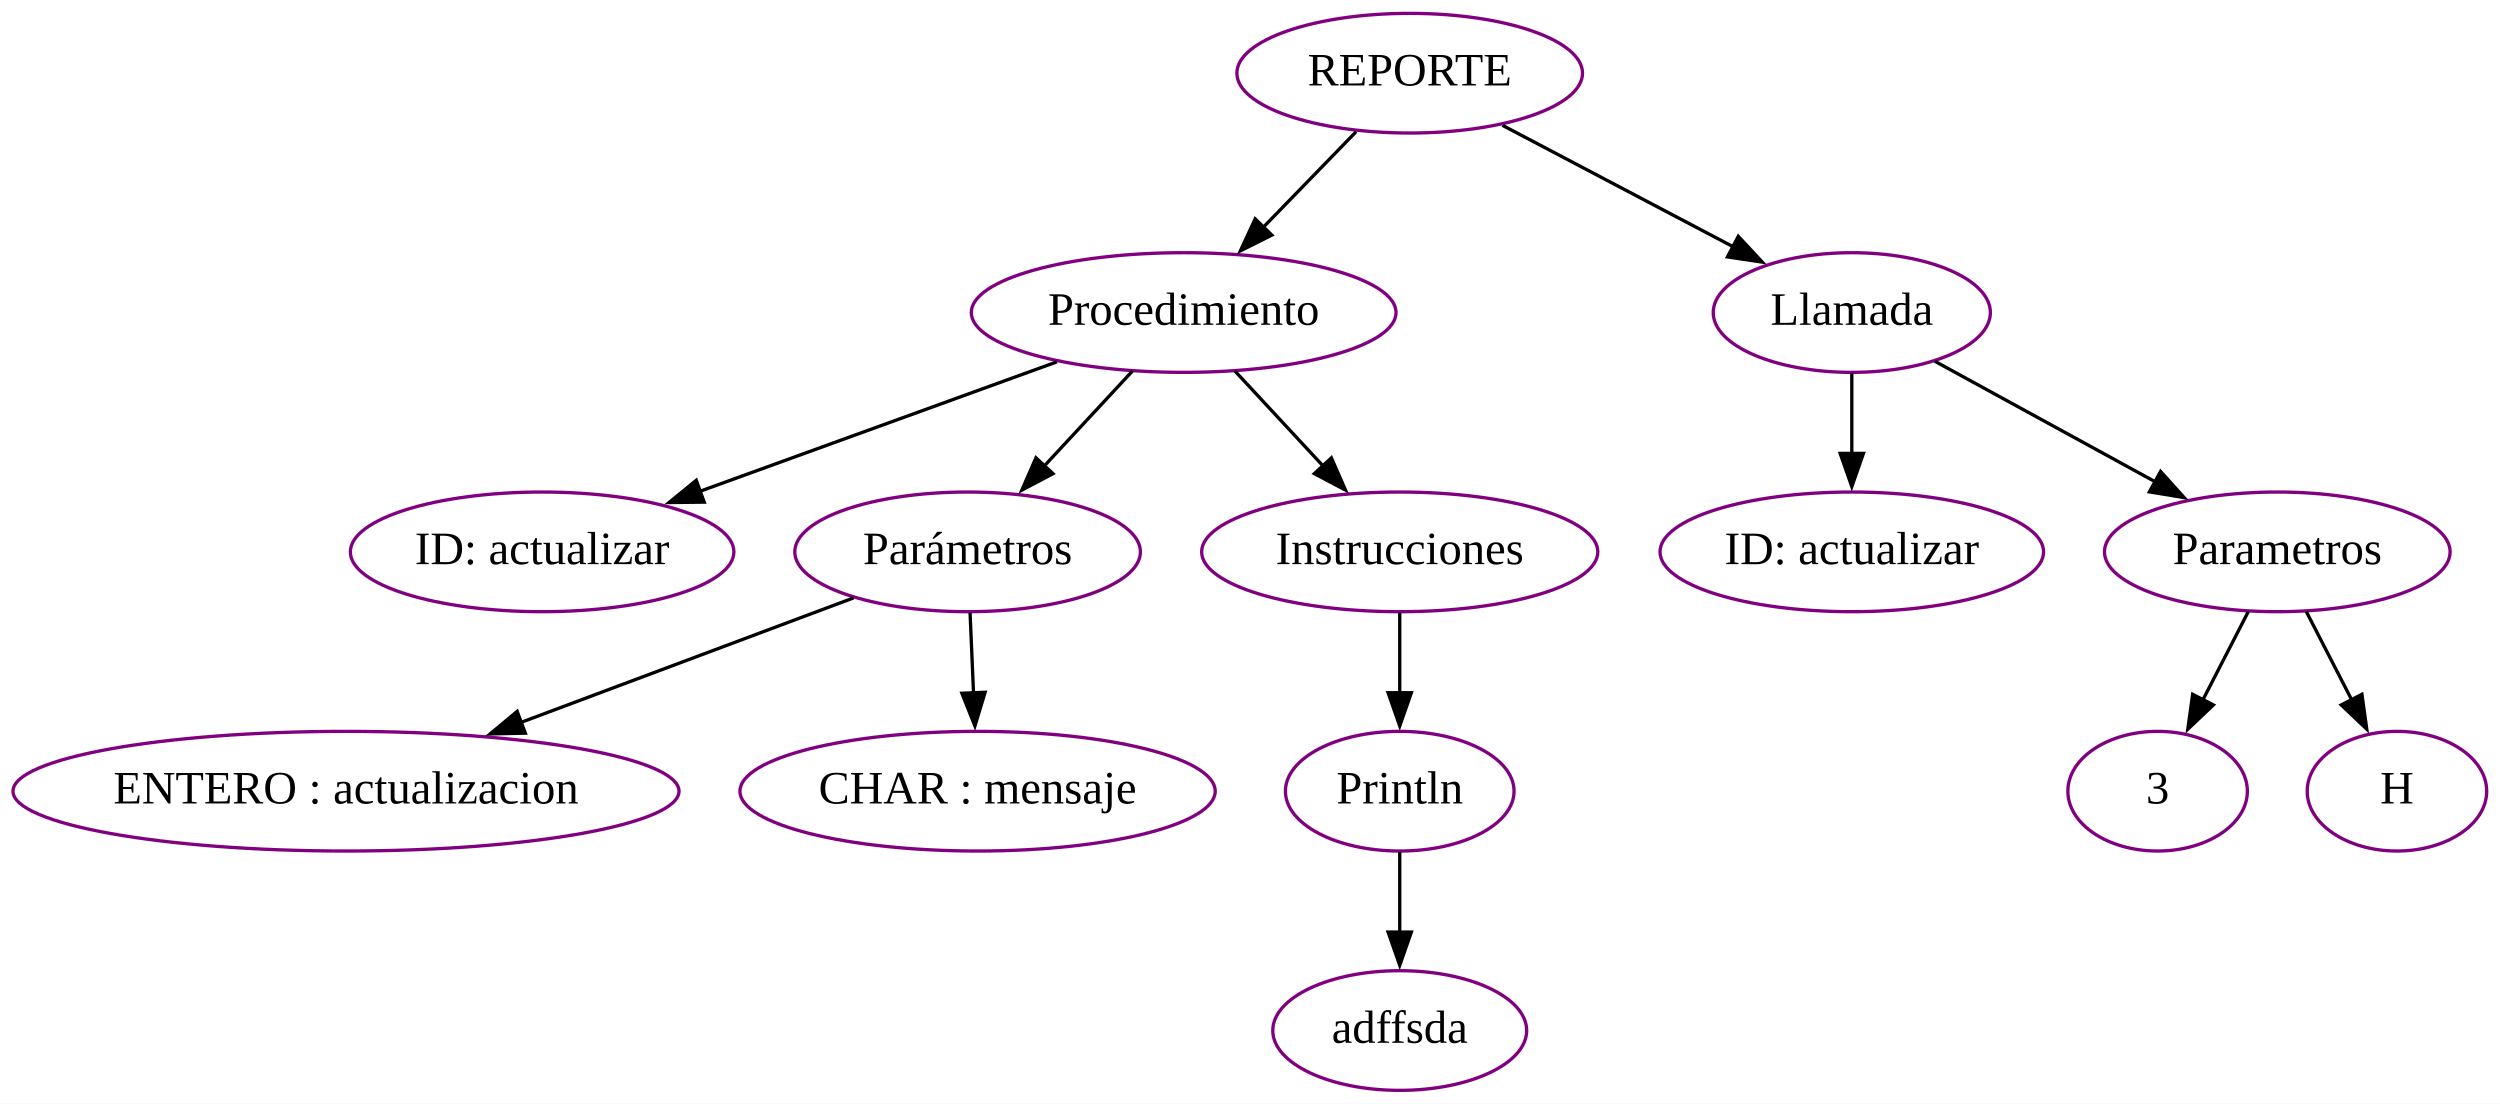
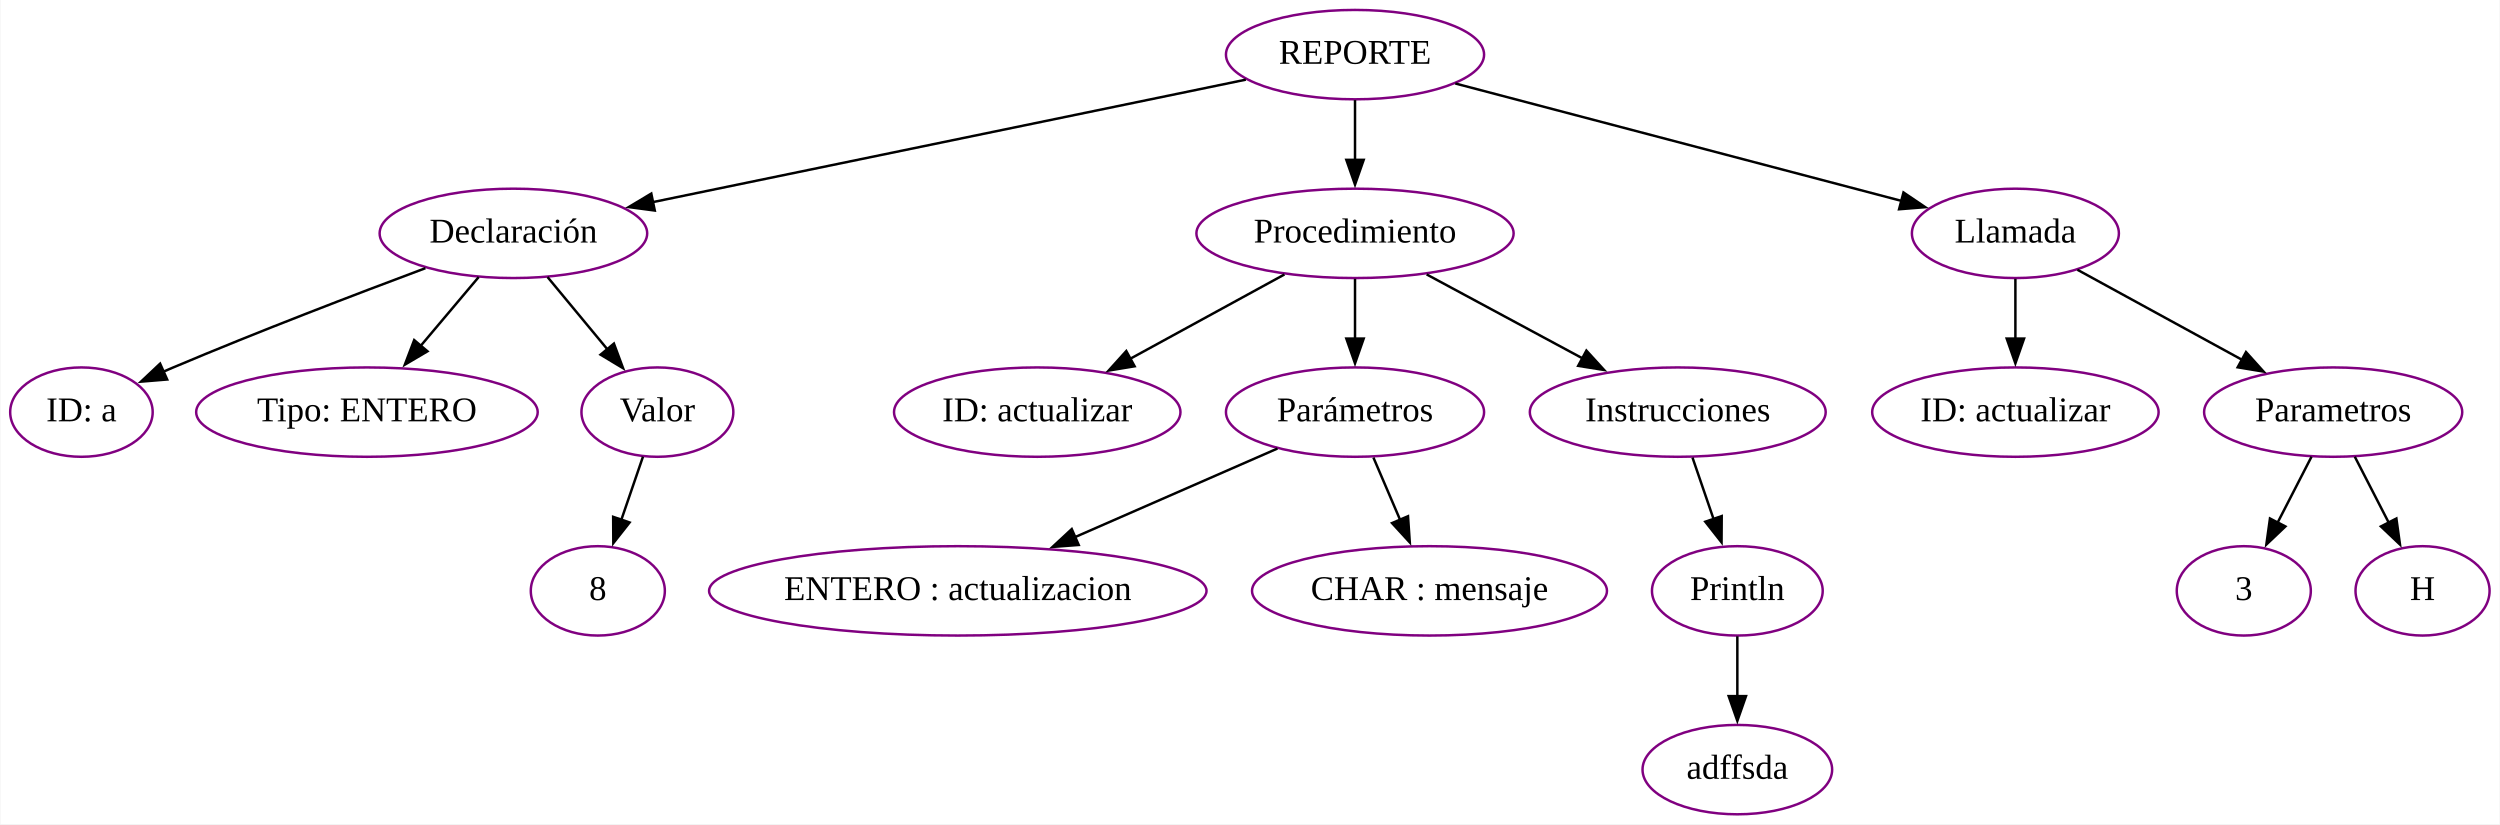
- <svg xmlns="http://www.w3.org/2000/svg" width="752pt" height="332pt" viewBox="0.00 0.00 752.09 332.00">
+ <svg xmlns="http://www.w3.org/2000/svg" width="1007pt" height="332pt" viewBox="0.00 0.00 1006.60 332.00">
  <g id="graph0" class="graph" transform="scale(1 1) rotate(0) translate(4 328)">
-     <polygon fill="white" stroke="none" points="-4,4 -4,-328 748.09,-328 748.09,4 -4,4" />
+     <polygon fill="white" stroke="none" points="-4,4 -4,-328 1002.6,-328 1002.6,4 -4,4" />
    <g id="node1" class="node">
-       <ellipse fill="white" stroke="purple" cx="420.09" cy="-306" rx="51.99" ry="18" />
-       <text text-anchor="middle" x="420.09" y="-302.3" font-family="Times New Roman,serif" font-size="14.00">REPORTE</text>
+       <ellipse fill="white" stroke="purple" cx="541.6" cy="-306" rx="51.99" ry="18" />
+       <text text-anchor="middle" x="541.6" y="-302.3" font-family="Times New Roman,serif" font-size="14.00">REPORTE</text>
    </g>
    <g id="node2" class="node">
-       <ellipse fill="white" stroke="purple" cx="352.09" cy="-234" rx="63.89" ry="18" />
-       <text text-anchor="middle" x="352.09" y="-230.3" font-family="Times New Roman,serif" font-size="14.00">Procedimiento</text>
+       <ellipse fill="white" stroke="purple" cx="202.6" cy="-234" rx="53.89" ry="18" />
+       <text text-anchor="middle" x="202.6" y="-230.3" font-family="Times New Roman,serif" font-size="14.00">Declaración</text>
+     </g>
+     <g id="edge5" class="edge">
+       <path fill="none" stroke="black" d="M497.63,-295.92C436.49,-283.3 325.78,-260.44 258.75,-246.59" />
+       <polygon fill="black" stroke="black" points="259.55,-243.19 249.05,-244.59 258.14,-250.04 259.55,-243.19" />
+     </g>
+     <g id="node7" class="node">
+       <ellipse fill="white" stroke="purple" cx="541.6" cy="-234" rx="63.89" ry="18" />
+       <text text-anchor="middle" x="541.6" y="-230.3" font-family="Times New Roman,serif" font-size="14.00">Procedimiento</text>
+     </g>
+     <g id="edge13" class="edge">
+       <path fill="none" stroke="black" d="M541.6,-287.7C541.6,-280.41 541.6,-271.73 541.6,-263.54" />
+       <polygon fill="black" stroke="black" points="545.1,-263.62 541.6,-253.62 538.1,-263.62 545.1,-263.62" />
+     </g>
+     <g id="node15" class="node">
+       <ellipse fill="white" stroke="purple" cx="807.6" cy="-234" rx="41.69" ry="18" />
+       <text text-anchor="middle" x="807.6" y="-230.3" font-family="Times New Roman,serif" font-size="14.00">Llamada</text>
+     </g>
+     <g id="edge18" class="edge">
+       <path fill="none" stroke="black" d="M582,-294.37C630.37,-281.64 711.18,-260.37 761.82,-247.05" />
+       <polygon fill="black" stroke="black" points="762.52,-250.48 771.3,-244.55 760.74,-243.71 762.52,-250.48" />
+     </g>
+     <g id="node3" class="node">
+       <ellipse fill="white" stroke="purple" cx="28.6" cy="-162" rx="28.7" ry="18" />
+       <text text-anchor="middle" x="28.6" y="-158.3" font-family="Times New Roman,serif" font-size="14.00">ID: a</text>
+     </g>
+     <g id="edge1" class="edge">
+       <path fill="none" stroke="black" d="M167.16,-219.98C139.36,-209.59 99.78,-194.45 65.6,-180 64.28,-179.44 62.94,-178.87 61.58,-178.28" />
+       <polygon fill="black" stroke="black" points="63.14,-175.14 52.58,-174.27 60.29,-181.53 63.14,-175.14" />
+     </g>
+     <g id="node4" class="node">
+       <ellipse fill="white" stroke="purple" cx="143.6" cy="-162" rx="68.79" ry="18" />
+       <text text-anchor="middle" x="143.6" y="-158.3" font-family="Times New Roman,serif" font-size="14.00">Tipo: ENTERO</text>
+     </g>
+     <g id="edge2" class="edge">
+       <path fill="none" stroke="black" d="M188.62,-216.41C181.59,-208.08 172.93,-197.8 165.08,-188.49" />
+       <polygon fill="black" stroke="black" points="167.99,-186.5 158.86,-181.11 162.63,-191.02 167.99,-186.5" />
+     </g>
+     <g id="node5" class="node">
+       <ellipse fill="white" stroke="purple" cx="260.6" cy="-162" rx="30.59" ry="18" />
+       <text text-anchor="middle" x="260.6" y="-158.3" font-family="Times New Roman,serif" font-size="14.00">Valor</text>
+     </g>
+     <g id="edge3" class="edge">
+       <path fill="none" stroke="black" d="M216.34,-216.41C223.55,-207.71 232.52,-196.89 240.49,-187.26" />
+       <polygon fill="black" stroke="black" points="243.09,-189.61 246.78,-179.68 237.7,-185.14 243.09,-189.61" />
+     </g>
+     <g id="node6" class="node">
+       <ellipse fill="white" stroke="purple" cx="236.6" cy="-90" rx="27" ry="18" />
+       <text text-anchor="middle" x="236.6" y="-86.3" font-family="Times New Roman,serif" font-size="14.00">8</text>
+     </g>
+     <g id="edge4" class="edge">
+       <path fill="none" stroke="black" d="M254.79,-144.05C252.16,-136.4 249,-127.16 246.05,-118.56" />
+       <polygon fill="black" stroke="black" points="249.4,-117.55 242.84,-109.22 242.78,-119.82 249.4,-117.55" />
+     </g>
+     <g id="node8" class="node">
+       <ellipse fill="white" stroke="purple" cx="413.6" cy="-162" rx="57.69" ry="18" />
+       <text text-anchor="middle" x="413.6" y="-158.3" font-family="Times New Roman,serif" font-size="14.00">ID: actualizar</text>
+     </g>
+     <g id="edge6" class="edge">
+       <path fill="none" stroke="black" d="M513.19,-217.46C494.88,-207.45 470.86,-194.32 451,-183.46" />
+       <polygon fill="black" stroke="black" points="452.83,-180.46 442.37,-178.74 449.47,-186.61 452.83,-180.46" />
+     </g>
+     <g id="node9" class="node">
+       <ellipse fill="white" stroke="purple" cx="541.6" cy="-162" rx="51.99" ry="18" />
+       <text text-anchor="middle" x="541.6" y="-158.3" font-family="Times New Roman,serif" font-size="14.00">Parámetros</text>
+     </g>
+     <g id="edge7" class="edge">
+       <path fill="none" stroke="black" d="M541.6,-215.7C541.6,-208.41 541.6,-199.73 541.6,-191.54" />
+       <polygon fill="black" stroke="black" points="545.1,-191.62 541.6,-181.62 538.1,-191.62 545.1,-191.62" />
+     </g>
+     <g id="node12" class="node">
+       <ellipse fill="white" stroke="purple" cx="671.6" cy="-162" rx="59.59" ry="18" />
+       <text text-anchor="middle" x="671.6" y="-158.3" font-family="Times New Roman,serif" font-size="14.00">Instrucciones</text>
+     </g>
+     <g id="edge10" class="edge">
+       <path fill="none" stroke="black" d="M570.45,-217.46C588.92,-207.52 613.11,-194.5 633.19,-183.68" />
+       <polygon fill="black" stroke="black" points="634.8,-186.79 641.94,-178.97 631.48,-180.63 634.8,-186.79" />
+     </g>
+     <g id="node10" class="node">
+       <ellipse fill="white" stroke="purple" cx="381.6" cy="-90" rx="100.18" ry="18" />
+       <text text-anchor="middle" x="381.6" y="-86.3" font-family="Times New Roman,serif" font-size="14.00">ENTERO : actualizacion</text>
    </g>
    <g id="edge8" class="edge">
-       <path fill="none" stroke="black" d="M403.98,-288.41C395.59,-279.78 385.18,-269.06 375.89,-259.5" />
-       <polygon fill="black" stroke="black" points="378.62,-257.29 369.15,-252.56 373.6,-262.17 378.62,-257.29" />
-     </g>
-     <g id="node10" class="node">
-       <ellipse fill="white" stroke="purple" cx="553.09" cy="-234" rx="41.69" ry="18" />
-       <text text-anchor="middle" x="553.09" y="-230.3" font-family="Times New Roman,serif" font-size="14.00">Llamada</text>
-     </g>
-     <g id="edge13" class="edge">
-       <path fill="none" stroke="black" d="M447.97,-290.33C468.13,-279.71 495.54,-265.29 517.32,-253.83" />
-       <polygon fill="black" stroke="black" points="518.94,-256.93 526.16,-249.17 515.68,-250.73 518.94,-256.93" />
-     </g>
-     <g id="node3" class="node">
-       <ellipse fill="white" stroke="purple" cx="159.09" cy="-162" rx="57.69" ry="18" />
-       <text text-anchor="middle" x="159.09" y="-158.3" font-family="Times New Roman,serif" font-size="14.00">ID: actualizar</text>
-     </g>
-     <g id="edge1" class="edge">
-       <path fill="none" stroke="black" d="M313.96,-219.17C283.17,-208 239.67,-192.23 206.61,-180.24" />
-       <polygon fill="black" stroke="black" points="207.85,-176.96 197.26,-176.84 205.46,-183.54 207.85,-176.96" />
-     </g>
-     <g id="node4" class="node">
-       <ellipse fill="white" stroke="purple" cx="287.09" cy="-162" rx="51.99" ry="18" />
-       <text text-anchor="middle" x="287.09" y="-158.3" font-family="Times New Roman,serif" font-size="14.00">Parámetros</text>
-     </g>
-     <g id="edge2" class="edge">
-       <path fill="none" stroke="black" d="M336.69,-216.41C328.75,-207.87 318.92,-197.28 310.11,-187.79" />
-       <polygon fill="black" stroke="black" points="312.78,-185.53 303.41,-180.58 307.65,-190.29 312.78,-185.53" />
-     </g>
-     <g id="node7" class="node">
-       <ellipse fill="white" stroke="purple" cx="417.09" cy="-162" rx="59.59" ry="18" />
-       <text text-anchor="middle" x="417.09" y="-158.3" font-family="Times New Roman,serif" font-size="14.00">Instrucciones</text>
-     </g>
-     <g id="edge5" class="edge">
-       <path fill="none" stroke="black" d="M367.5,-216.41C375.43,-207.87 385.26,-197.28 394.07,-187.79" />
-       <polygon fill="black" stroke="black" points="396.53,-190.29 400.77,-180.58 391.4,-185.53 396.53,-190.29" />
-     </g>
-     <g id="node5" class="node">
-       <ellipse fill="white" stroke="purple" cx="100.09" cy="-90" rx="100.18" ry="18" />
-       <text text-anchor="middle" x="100.09" y="-86.3" font-family="Times New Roman,serif" font-size="14.00">ENTERO : actualizacion</text>
-     </g>
-     <g id="edge3" class="edge">
-       <path fill="none" stroke="black" d="M252.79,-148.16C224.75,-137.66 184.64,-122.65 152.57,-110.64" />
-       <polygon fill="black" stroke="black" points="154.04,-107.46 143.45,-107.23 151.58,-114.01 154.04,-107.46" />
-     </g>
-     <g id="node6" class="node">
-       <ellipse fill="white" stroke="purple" cx="290.09" cy="-90" rx="71.49" ry="18" />
-       <text text-anchor="middle" x="290.09" y="-86.3" font-family="Times New Roman,serif" font-size="14.00">CHAR : mensaje</text>
-     </g>
-     <g id="edge4" class="edge">
-       <path fill="none" stroke="black" d="M287.83,-143.7C288.15,-136.41 288.52,-127.73 288.87,-119.54" />
-       <polygon fill="black" stroke="black" points="292.36,-119.76 289.29,-109.62 285.37,-119.46 292.36,-119.76" />
-     </g>
-     <g id="node8" class="node">
-       <ellipse fill="white" stroke="purple" cx="417.09" cy="-90" rx="34.39" ry="18" />
-       <text text-anchor="middle" x="417.09" y="-86.3" font-family="Times New Roman,serif" font-size="14.00">Println</text>
-     </g>
-     <g id="edge7" class="edge">
-       <path fill="none" stroke="black" d="M417.09,-143.7C417.09,-136.41 417.09,-127.73 417.09,-119.54" />
-       <polygon fill="black" stroke="black" points="420.59,-119.62 417.09,-109.62 413.59,-119.62 420.59,-119.62" />
-     </g>
-     <g id="node9" class="node">
-       <ellipse fill="white" stroke="purple" cx="417.09" cy="-18" rx="38.19" ry="18" />
-       <text text-anchor="middle" x="417.09" y="-14.3" font-family="Times New Roman,serif" font-size="14.00">adffsda</text>
-     </g>
-     <g id="edge6" class="edge">
-       <path fill="none" stroke="black" d="M417.09,-71.7C417.09,-64.41 417.09,-55.73 417.09,-47.54" />
-       <polygon fill="black" stroke="black" points="420.59,-47.62 417.09,-37.62 413.59,-47.62 420.59,-47.62" />
+       <path fill="none" stroke="black" d="M510.37,-147.34C487.19,-137.2 455.17,-123.19 428.87,-111.68" />
+       <polygon fill="black" stroke="black" points="430.31,-108.49 419.74,-107.69 427.5,-114.9 430.31,-108.49" />
    </g>
    <g id="node11" class="node">
-       <ellipse fill="white" stroke="purple" cx="553.09" cy="-162" rx="57.69" ry="18" />
-       <text text-anchor="middle" x="553.09" y="-158.3" font-family="Times New Roman,serif" font-size="14.00">ID: actualizar</text>
+       <ellipse fill="white" stroke="purple" cx="571.6" cy="-90" rx="71.49" ry="18" />
+       <text text-anchor="middle" x="571.6" y="-86.3" font-family="Times New Roman,serif" font-size="14.00">CHAR : mensaje</text>
    </g>
    <g id="edge9" class="edge">
-       <path fill="none" stroke="black" d="M553.09,-215.7C553.09,-208.41 553.09,-199.73 553.09,-191.54" />
-       <polygon fill="black" stroke="black" points="556.59,-191.62 553.09,-181.62 549.59,-191.62 556.59,-191.62" />
-     </g>
-     <g id="node12" class="node">
-       <ellipse fill="white" stroke="purple" cx="681.09" cy="-162" rx="51.99" ry="18" />
-       <text text-anchor="middle" x="681.09" y="-158.3" font-family="Times New Roman,serif" font-size="14.00">Parametros</text>
-     </g>
-     <g id="edge10" class="edge">
-       <path fill="none" stroke="black" d="M578.07,-219.34C596.96,-209.01 623.17,-194.68 644.42,-183.05" />
-       <polygon fill="black" stroke="black" points="645.98,-186.19 653.08,-178.32 642.62,-180.05 645.98,-186.19" />
+       <path fill="none" stroke="black" d="M549.01,-143.7C552.25,-136.15 556.12,-127.12 559.73,-118.68" />
+       <polygon fill="black" stroke="black" points="562.95,-120.07 563.67,-109.5 556.51,-117.31 562.95,-120.07" />
    </g>
    <g id="node13" class="node">
-       <ellipse fill="white" stroke="purple" cx="645.09" cy="-90" rx="27" ry="18" />
-       <text text-anchor="middle" x="645.09" y="-86.3" font-family="Times New Roman,serif" font-size="14.00">3</text>
+       <ellipse fill="white" stroke="purple" cx="695.6" cy="-90" rx="34.39" ry="18" />
+       <text text-anchor="middle" x="695.6" y="-86.3" font-family="Times New Roman,serif" font-size="14.00">Println</text>
+     </g>
+     <g id="edge12" class="edge">
+       <path fill="none" stroke="black" d="M677.53,-143.7C680.09,-136.24 683.14,-127.32 686.01,-118.97" />
+       <polygon fill="black" stroke="black" points="689.31,-120.13 689.24,-109.54 682.69,-117.86 689.31,-120.13" />
+     </g>
+     <g id="node14" class="node">
+       <ellipse fill="white" stroke="purple" cx="695.6" cy="-18" rx="38.19" ry="18" />
+       <text text-anchor="middle" x="695.6" y="-14.3" font-family="Times New Roman,serif" font-size="14.00">adffsda</text>
    </g>
    <g id="edge11" class="edge">
-       <path fill="none" stroke="black" d="M672.38,-144.05C668.25,-136.03 663.22,-126.26 658.62,-117.3" />
-       <polygon fill="black" stroke="black" points="661.86,-115.95 654.17,-108.65 655.63,-119.15 661.86,-115.95" />
+       <path fill="none" stroke="black" d="M695.6,-71.7C695.6,-64.41 695.6,-55.73 695.6,-47.54" />
+       <polygon fill="black" stroke="black" points="699.1,-47.62 695.6,-37.62 692.1,-47.62 699.1,-47.62" />
    </g>
-     <g id="node14" class="node">
-       <ellipse fill="white" stroke="purple" cx="717.09" cy="-90" rx="27" ry="18" />
-       <text text-anchor="middle" x="717.09" y="-86.3" font-family="Times New Roman,serif" font-size="14.00">H</text>
+     <g id="node16" class="node">
+       <ellipse fill="white" stroke="purple" cx="807.6" cy="-162" rx="57.69" ry="18" />
+       <text text-anchor="middle" x="807.6" y="-158.3" font-family="Times New Roman,serif" font-size="14.00">ID: actualizar</text>
    </g>
-     <g id="edge12" class="edge">
-       <path fill="none" stroke="black" d="M689.81,-144.05C693.93,-136.03 698.96,-126.26 703.57,-117.3" />
-       <polygon fill="black" stroke="black" points="706.55,-119.15 708.01,-108.65 700.33,-115.95 706.55,-119.15" />
+     <g id="edge14" class="edge">
+       <path fill="none" stroke="black" d="M807.6,-215.7C807.6,-208.41 807.6,-199.73 807.6,-191.54" />
+       <polygon fill="black" stroke="black" points="811.1,-191.62 807.6,-181.62 804.1,-191.62 811.1,-191.62" />
+     </g>
+     <g id="node17" class="node">
+       <ellipse fill="white" stroke="purple" cx="935.6" cy="-162" rx="51.99" ry="18" />
+       <text text-anchor="middle" x="935.6" y="-158.3" font-family="Times New Roman,serif" font-size="14.00">Parametros</text>
+     </g>
+     <g id="edge15" class="edge">
+       <path fill="none" stroke="black" d="M832.58,-219.34C851.46,-209.01 877.67,-194.68 898.93,-183.05" />
+       <polygon fill="black" stroke="black" points="900.49,-186.19 907.58,-178.32 897.13,-180.05 900.49,-186.19" />
+     </g>
+     <g id="node18" class="node">
+       <ellipse fill="white" stroke="purple" cx="899.6" cy="-90" rx="27" ry="18" />
+       <text text-anchor="middle" x="899.6" y="-86.3" font-family="Times New Roman,serif" font-size="14.00">3</text>
+     </g>
+     <g id="edge16" class="edge">
+       <path fill="none" stroke="black" d="M926.88,-144.05C922.75,-136.03 917.73,-126.26 913.12,-117.3" />
+       <polygon fill="black" stroke="black" points="916.36,-115.95 908.68,-108.65 910.14,-119.15 916.36,-115.95" />
+     </g>
+     <g id="node19" class="node">
+       <ellipse fill="white" stroke="purple" cx="971.6" cy="-90" rx="27" ry="18" />
+       <text text-anchor="middle" x="971.6" y="-86.3" font-family="Times New Roman,serif" font-size="14.00">H</text>
+     </g>
+     <g id="edge17" class="edge">
+       <path fill="none" stroke="black" d="M944.31,-144.05C948.44,-136.03 953.47,-126.26 958.07,-117.3" />
+       <polygon fill="black" stroke="black" points="961.06,-119.15 962.52,-108.65 954.83,-115.95 961.06,-119.15" />
    </g>
  </g>
</svg>
